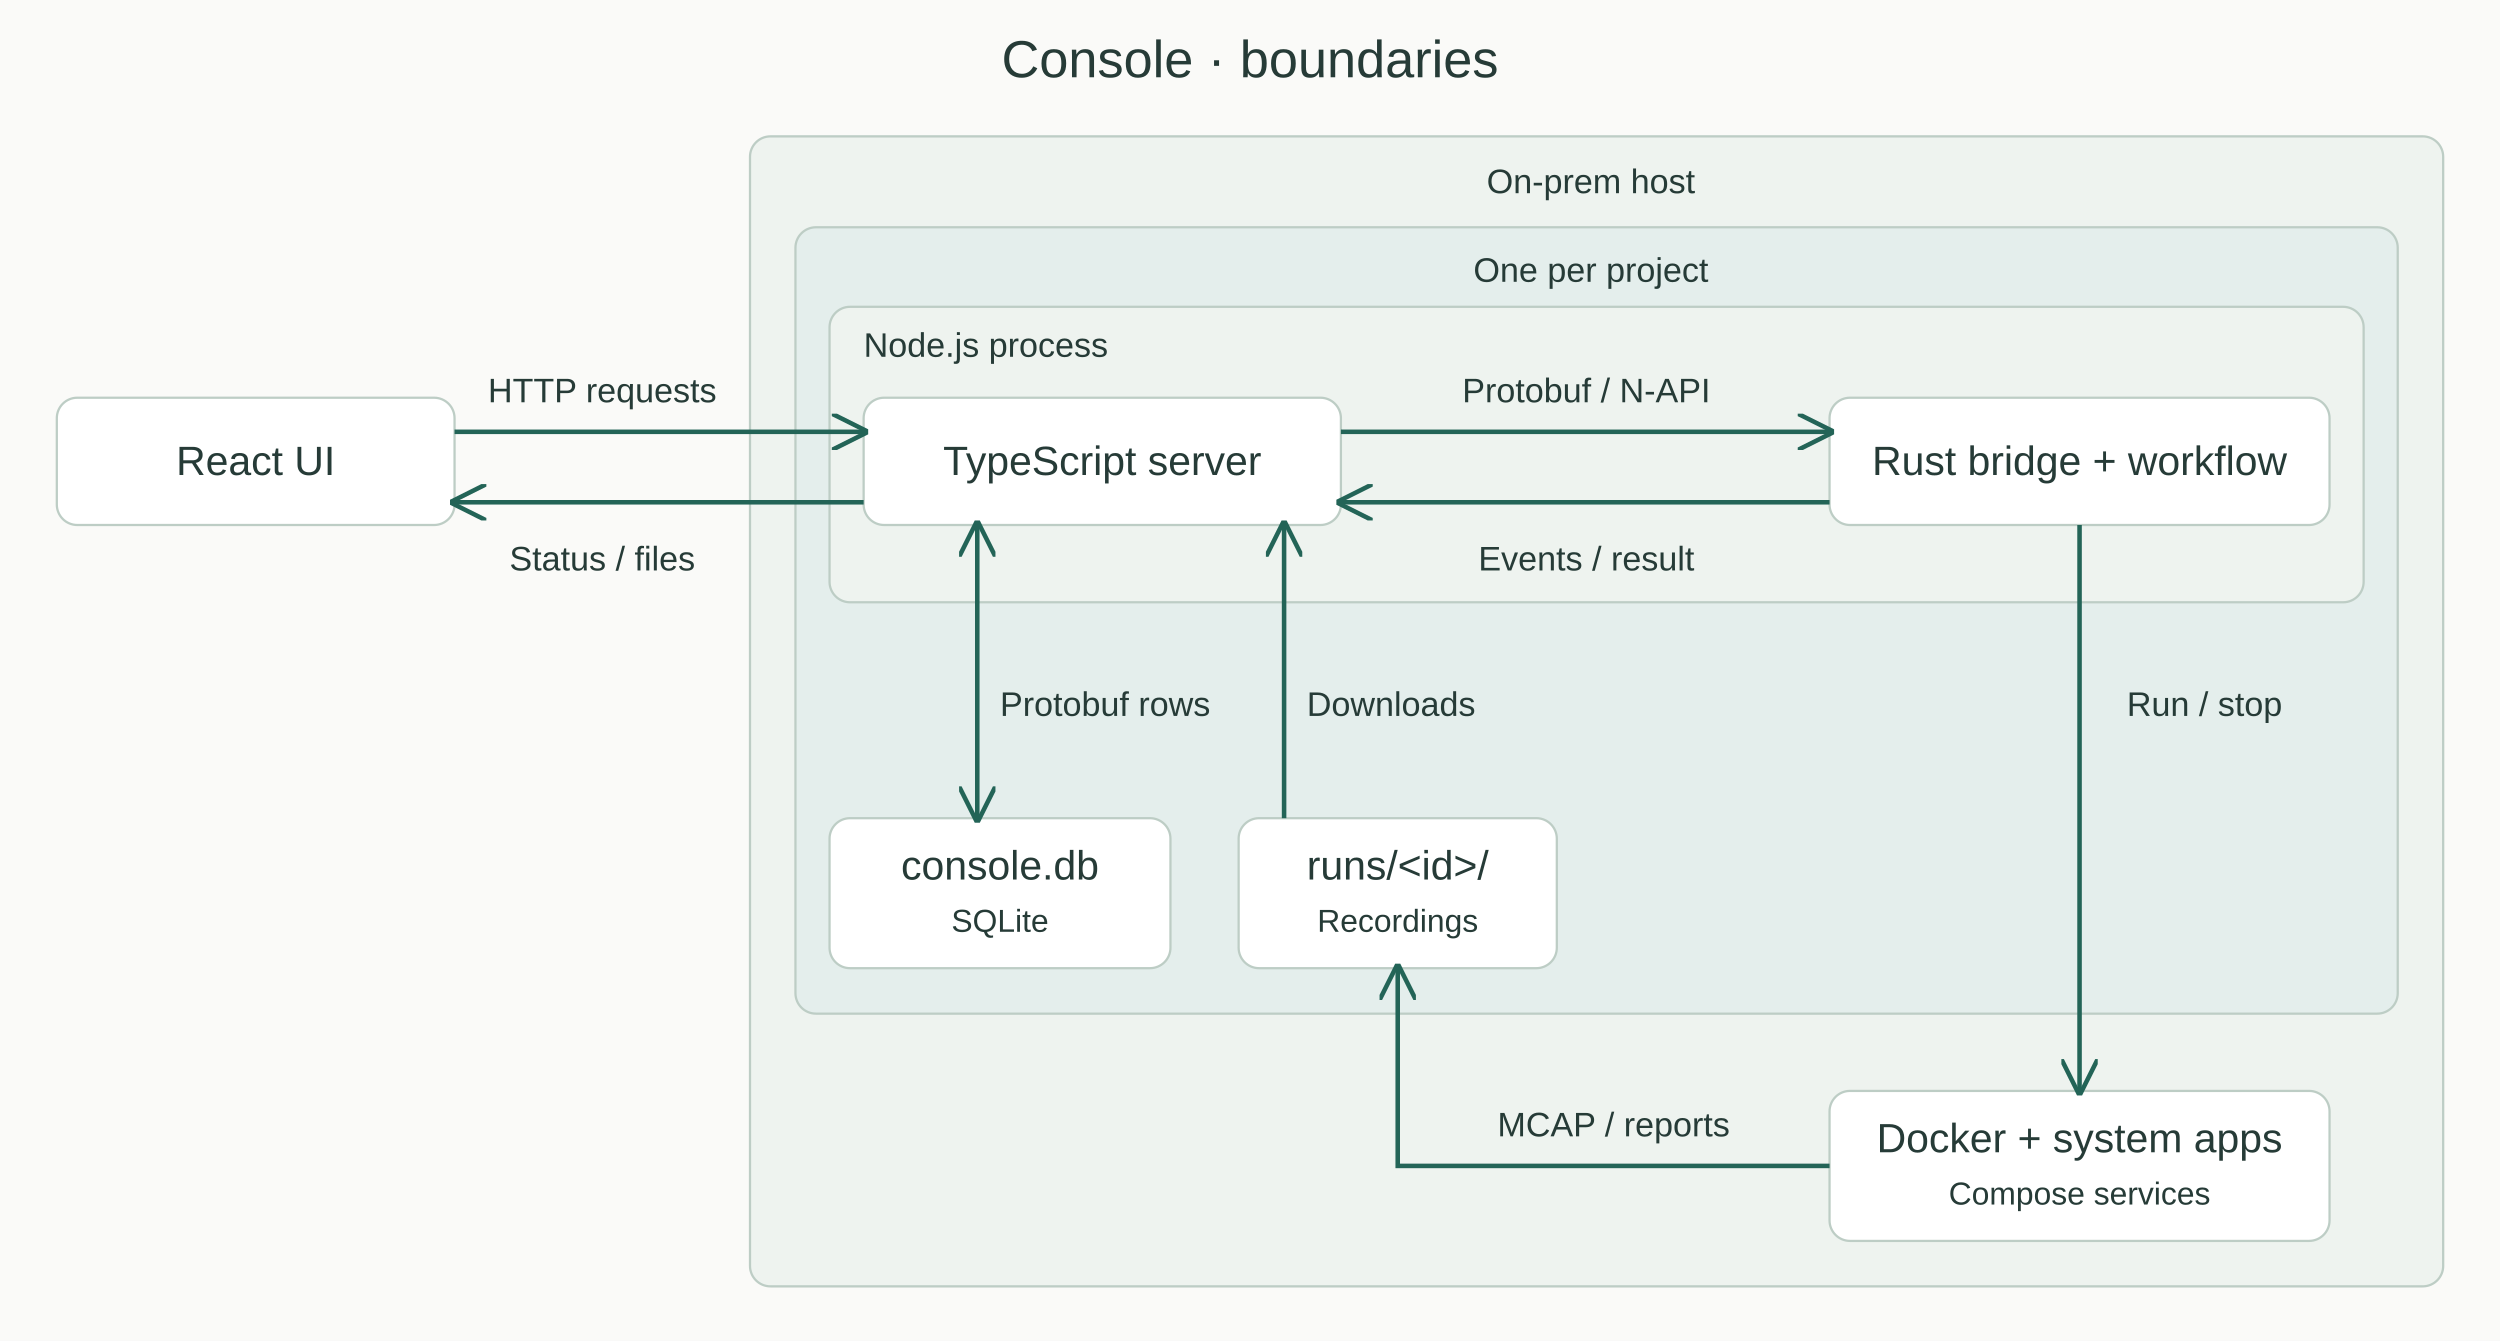
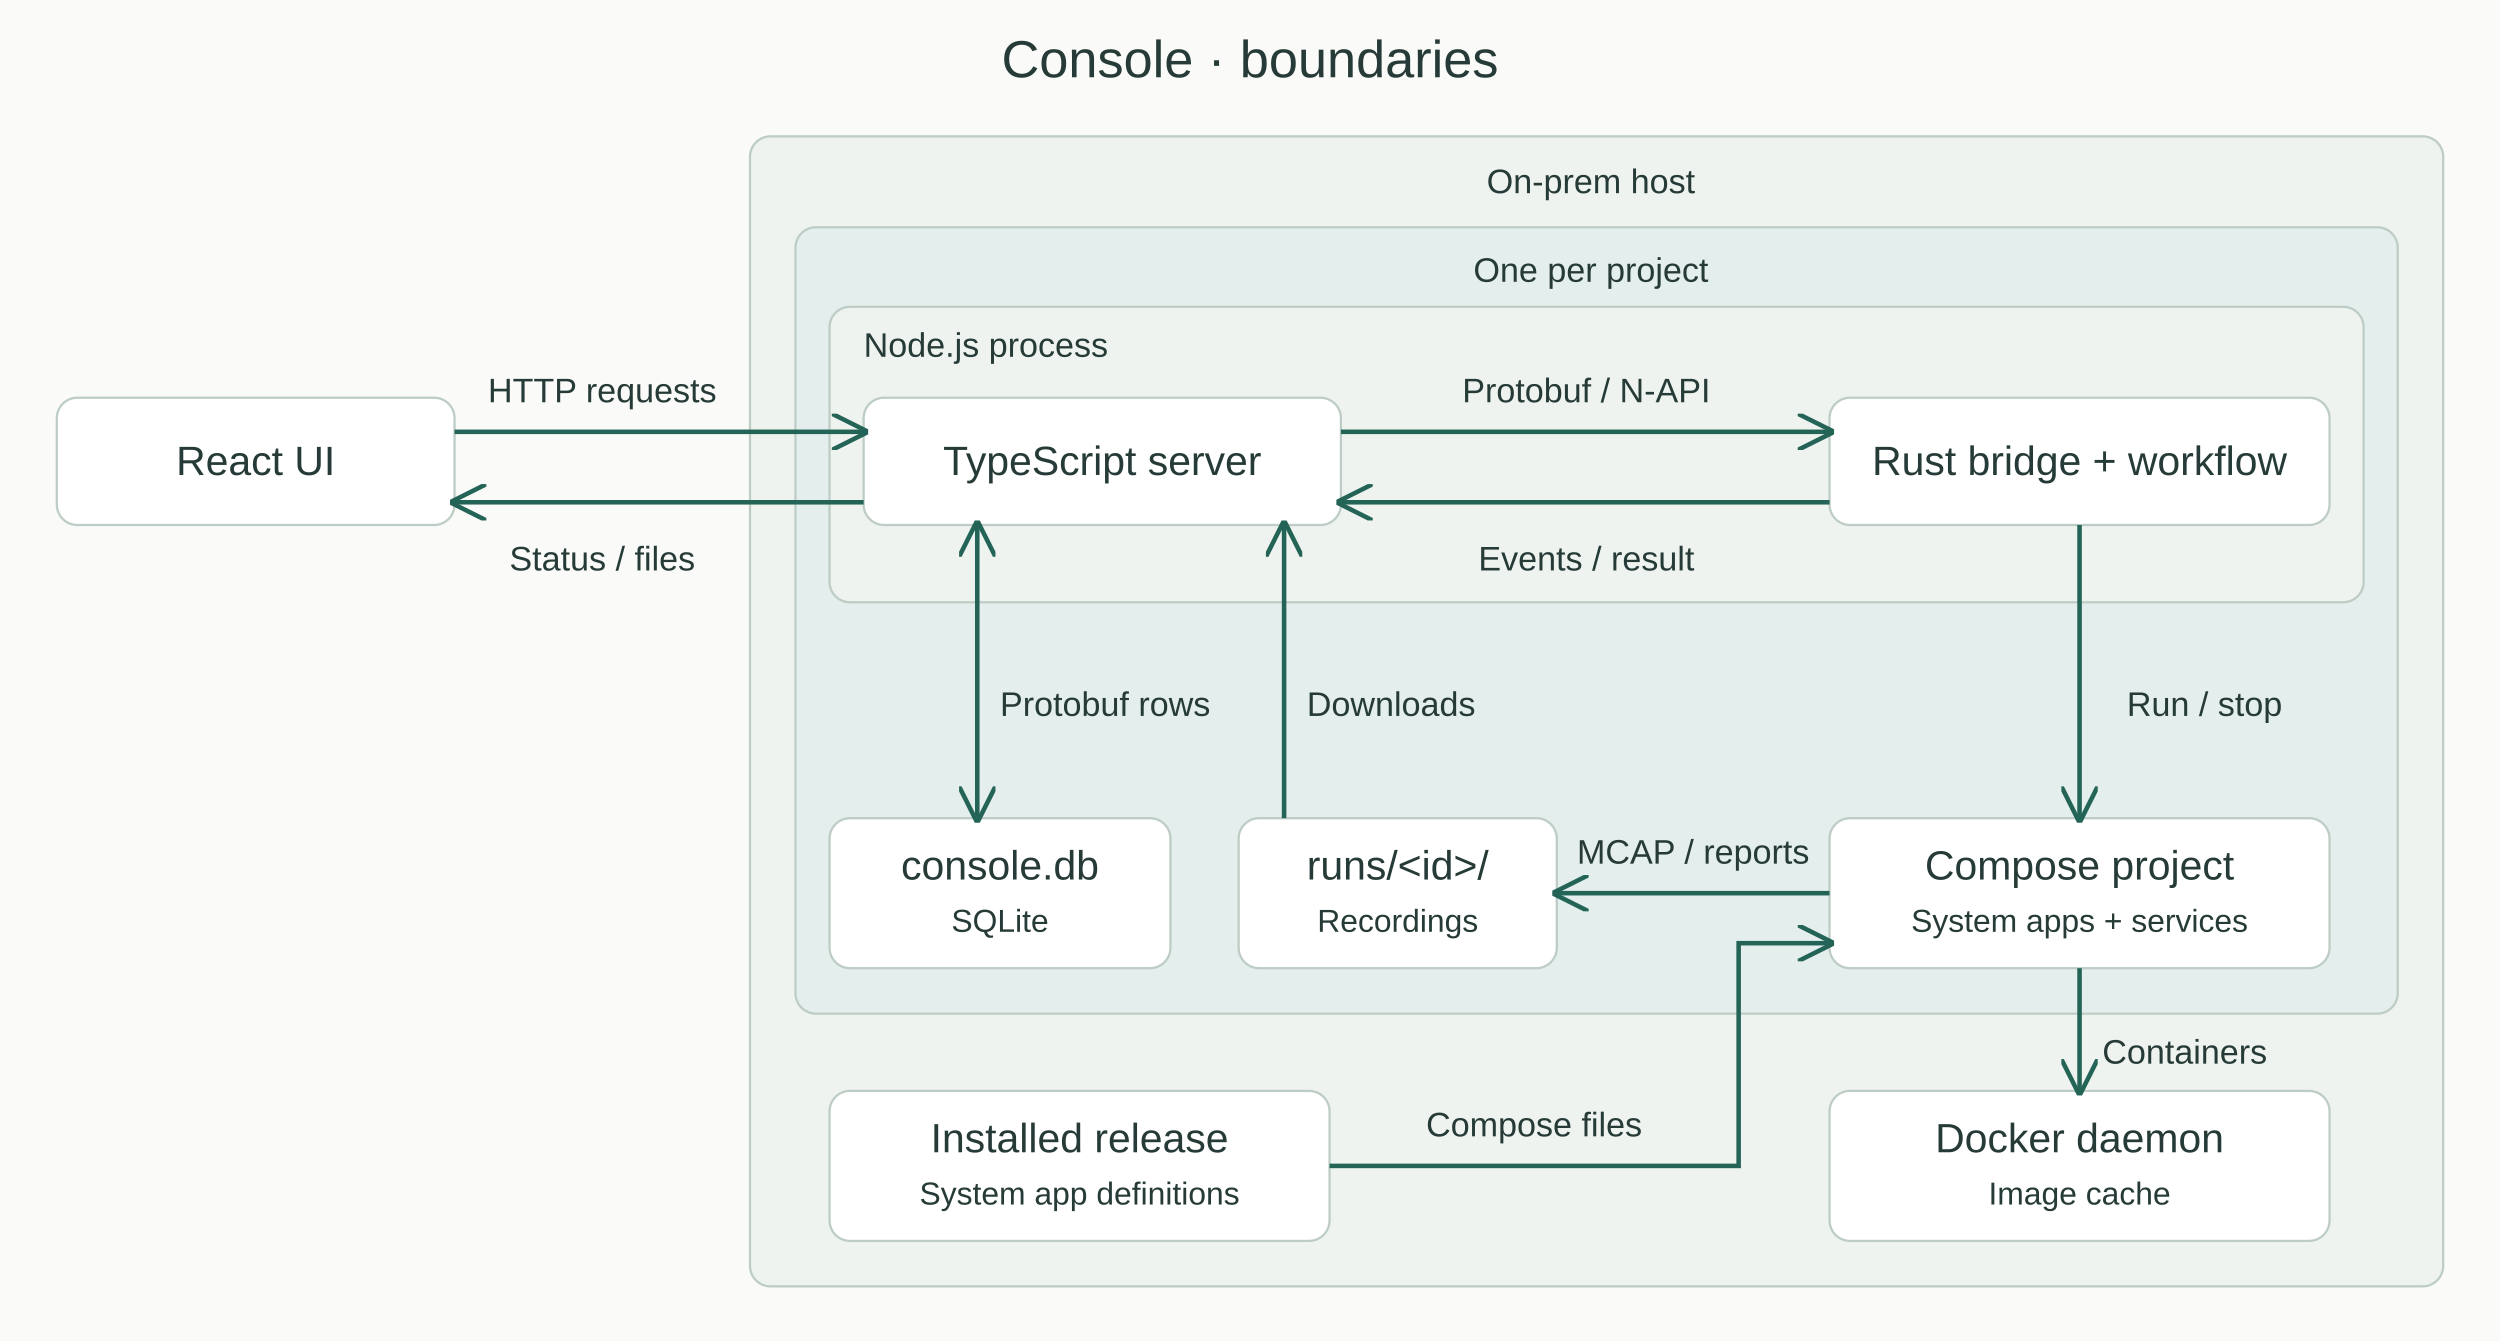
<svg xmlns="http://www.w3.org/2000/svg" width="1100" height="590" viewBox="0 0 1100 590" role="img">
  <defs>
    <marker id="a" markerWidth="8" markerHeight="8" refX="7" refY="4" orient="auto-start-reverse">
      <path d="M0 0L8 4L0 8" fill="none" stroke="#236457" />
    </marker>
  </defs>
  <rect width="100%" height="100%" fill="#fafaf8" />
  <text x="550.0" y="34" text-anchor="middle" font-family="Arial,sans-serif" font-size="23" fill="#263b37">Console · boundaries</text>
  <rect x="330" y="60" width="745" height="506" rx="9" fill="#eef3ef" stroke="#bdcdc5" />
  <text x="700" y="85" text-anchor="middle" font-family="Arial,sans-serif" font-size="15" fill="#263b37">On-prem host</text>
  <rect x="350" y="100" width="705" height="346" rx="9" fill="#e4eeec" stroke="#bdcdc5" />
  <text x="700" y="124" text-anchor="middle" font-family="Arial,sans-serif" font-size="15" fill="#263b37">One per project</text>
  <rect x="365" y="135" width="675" height="130" rx="9" fill="#eef3ef" stroke="#bdcdc5" />
  <text x="380" y="157" text-anchor="start" font-family="Arial,sans-serif" font-size="15" fill="#263b37">Node.js process</text>
  <rect x="25" y="175" width="175" height="56" rx="9" fill="#fff" stroke="#bdcdc5" />
  <text x="112.5" y="209" text-anchor="middle" font-family="Arial,sans-serif" font-size="18" fill="#263b37">React UI</text>
  <rect x="380" y="175" width="210" height="56" rx="9" fill="#fff" stroke="#bdcdc5" />
  <text x="485.0" y="209" text-anchor="middle" font-family="Arial,sans-serif" font-size="18" fill="#263b37">TypeScript server</text>
  <rect x="805" y="175" width="220" height="56" rx="9" fill="#fff" stroke="#bdcdc5" />
  <text x="915.0" y="209" text-anchor="middle" font-family="Arial,sans-serif" font-size="18" fill="#263b37">Rust bridge + workflow</text>
  <path d="M200 190H380" fill="none" stroke="#236457" stroke-width="2" marker-end="url(#a)" />
  <text x="265" y="177" text-anchor="middle" font-family="Arial,sans-serif" font-size="15" fill="#263b37">HTTP requests</text>
  <path d="M380 221H200" fill="none" stroke="#236457" stroke-width="2" marker-end="url(#a)" />
  <text x="265" y="251" text-anchor="middle" font-family="Arial,sans-serif" font-size="15" fill="#263b37">Status / files</text>
  <path d="M590 190H805" fill="none" stroke="#236457" stroke-width="2" marker-end="url(#a)" />
  <text x="698" y="177" text-anchor="middle" font-family="Arial,sans-serif" font-size="15" fill="#263b37">Protobuf / N-API</text>
  <path d="M805 221H590" fill="none" stroke="#236457" stroke-width="2" marker-end="url(#a)" />
  <text x="698" y="251" text-anchor="middle" font-family="Arial,sans-serif" font-size="15" fill="#263b37">Events / result</text>
  <rect x="365" y="360" width="150" height="66" rx="9" fill="#fff" stroke="#bdcdc5" />
  <text x="440.0" y="387" text-anchor="middle" font-family="Arial,sans-serif" font-size="18" fill="#263b37">console.db</text>
  <text x="440.0" y="410" text-anchor="middle" font-family="Arial,sans-serif" font-size="14" fill="#263b37">SQLite</text>
  <rect x="545" y="360" width="140" height="66" rx="9" fill="#fff" stroke="#bdcdc5" />
  <text x="615.0" y="387" text-anchor="middle" font-family="Arial,sans-serif" font-size="18" fill="#263b37">runs/&lt;id&gt;/</text>
  <text x="615.0" y="410" text-anchor="middle" font-family="Arial,sans-serif" font-size="14" fill="#263b37">Recordings</text>
+   <rect x="805" y="360" width="220" height="66" rx="9" fill="#fff" stroke="#bdcdc5" />
+   <text x="915.0" y="387" text-anchor="middle" font-family="Arial,sans-serif" font-size="18" fill="#263b37">Compose project</text>
+   <text x="915.0" y="410" text-anchor="middle" font-family="Arial,sans-serif" font-size="14" fill="#263b37">System apps + services</text>
  <rect x="805" y="480" width="220" height="66" rx="9" fill="#fff" stroke="#bdcdc5" />
-   <text x="915.0" y="507" text-anchor="middle" font-family="Arial,sans-serif" font-size="18" fill="#263b37">Docker + system apps</text>
-   <text x="915.0" y="530" text-anchor="middle" font-family="Arial,sans-serif" font-size="14" fill="#263b37">Compose services</text>
+   <text x="915.0" y="507" text-anchor="middle" font-family="Arial,sans-serif" font-size="18" fill="#263b37">Docker daemon</text>
+   <text x="915.0" y="530" text-anchor="middle" font-family="Arial,sans-serif" font-size="14" fill="#263b37">Image cache</text>
+   <rect x="365" y="480" width="220" height="66" rx="9" fill="#fff" stroke="#bdcdc5" />
+   <text x="475.0" y="507" text-anchor="middle" font-family="Arial,sans-serif" font-size="18" fill="#263b37">Installed release</text>
+   <text x="475.0" y="530" text-anchor="middle" font-family="Arial,sans-serif" font-size="14" fill="#263b37">System app definitions</text>
  <path d="M430 231V360" fill="none" stroke="#236457" stroke-width="2" marker-end="url(#a)" marker-start="url(#a)" />
  <text x="440" y="315" text-anchor="start" font-family="Arial,sans-serif" font-size="15" fill="#263b37">Protobuf rows</text>
  <path d="M565 360V231" fill="none" stroke="#236457" stroke-width="2" marker-end="url(#a)" />
  <text x="575" y="315" text-anchor="start" font-family="Arial,sans-serif" font-size="15" fill="#263b37">Downloads</text>
-   <path d="M915 231V480" fill="none" stroke="#236457" stroke-width="2" marker-end="url(#a)" />
+   <path d="M915 231V360" fill="none" stroke="#236457" stroke-width="2" marker-end="url(#a)" />
  <text x="970" y="315" text-anchor="middle" font-family="Arial,sans-serif" font-size="15" fill="#263b37">Run / stop</text>
-   <path d="M805 513H615V426" fill="none" stroke="#236457" stroke-width="2" marker-end="url(#a)" />
-   <text x="710" y="500" text-anchor="middle" font-family="Arial,sans-serif" font-size="15" fill="#263b37">MCAP / reports</text>
+   <path d="M805 393H685" fill="none" stroke="#236457" stroke-width="2" marker-end="url(#a)" />
+   <text x="745" y="380" text-anchor="middle" font-family="Arial,sans-serif" font-size="15" fill="#263b37">MCAP / reports</text>
+   <path d="M915 426V480" fill="none" stroke="#236457" stroke-width="2" marker-end="url(#a)" />
+   <text x="925" y="468" text-anchor="start" font-family="Arial,sans-serif" font-size="15" fill="#263b37">Containers</text>
+   <path d="M585 513H765V415H805" fill="none" stroke="#236457" stroke-width="2" marker-end="url(#a)" />
+   <text x="675" y="500" text-anchor="middle" font-family="Arial,sans-serif" font-size="15" fill="#263b37">Compose files</text>
</svg>
